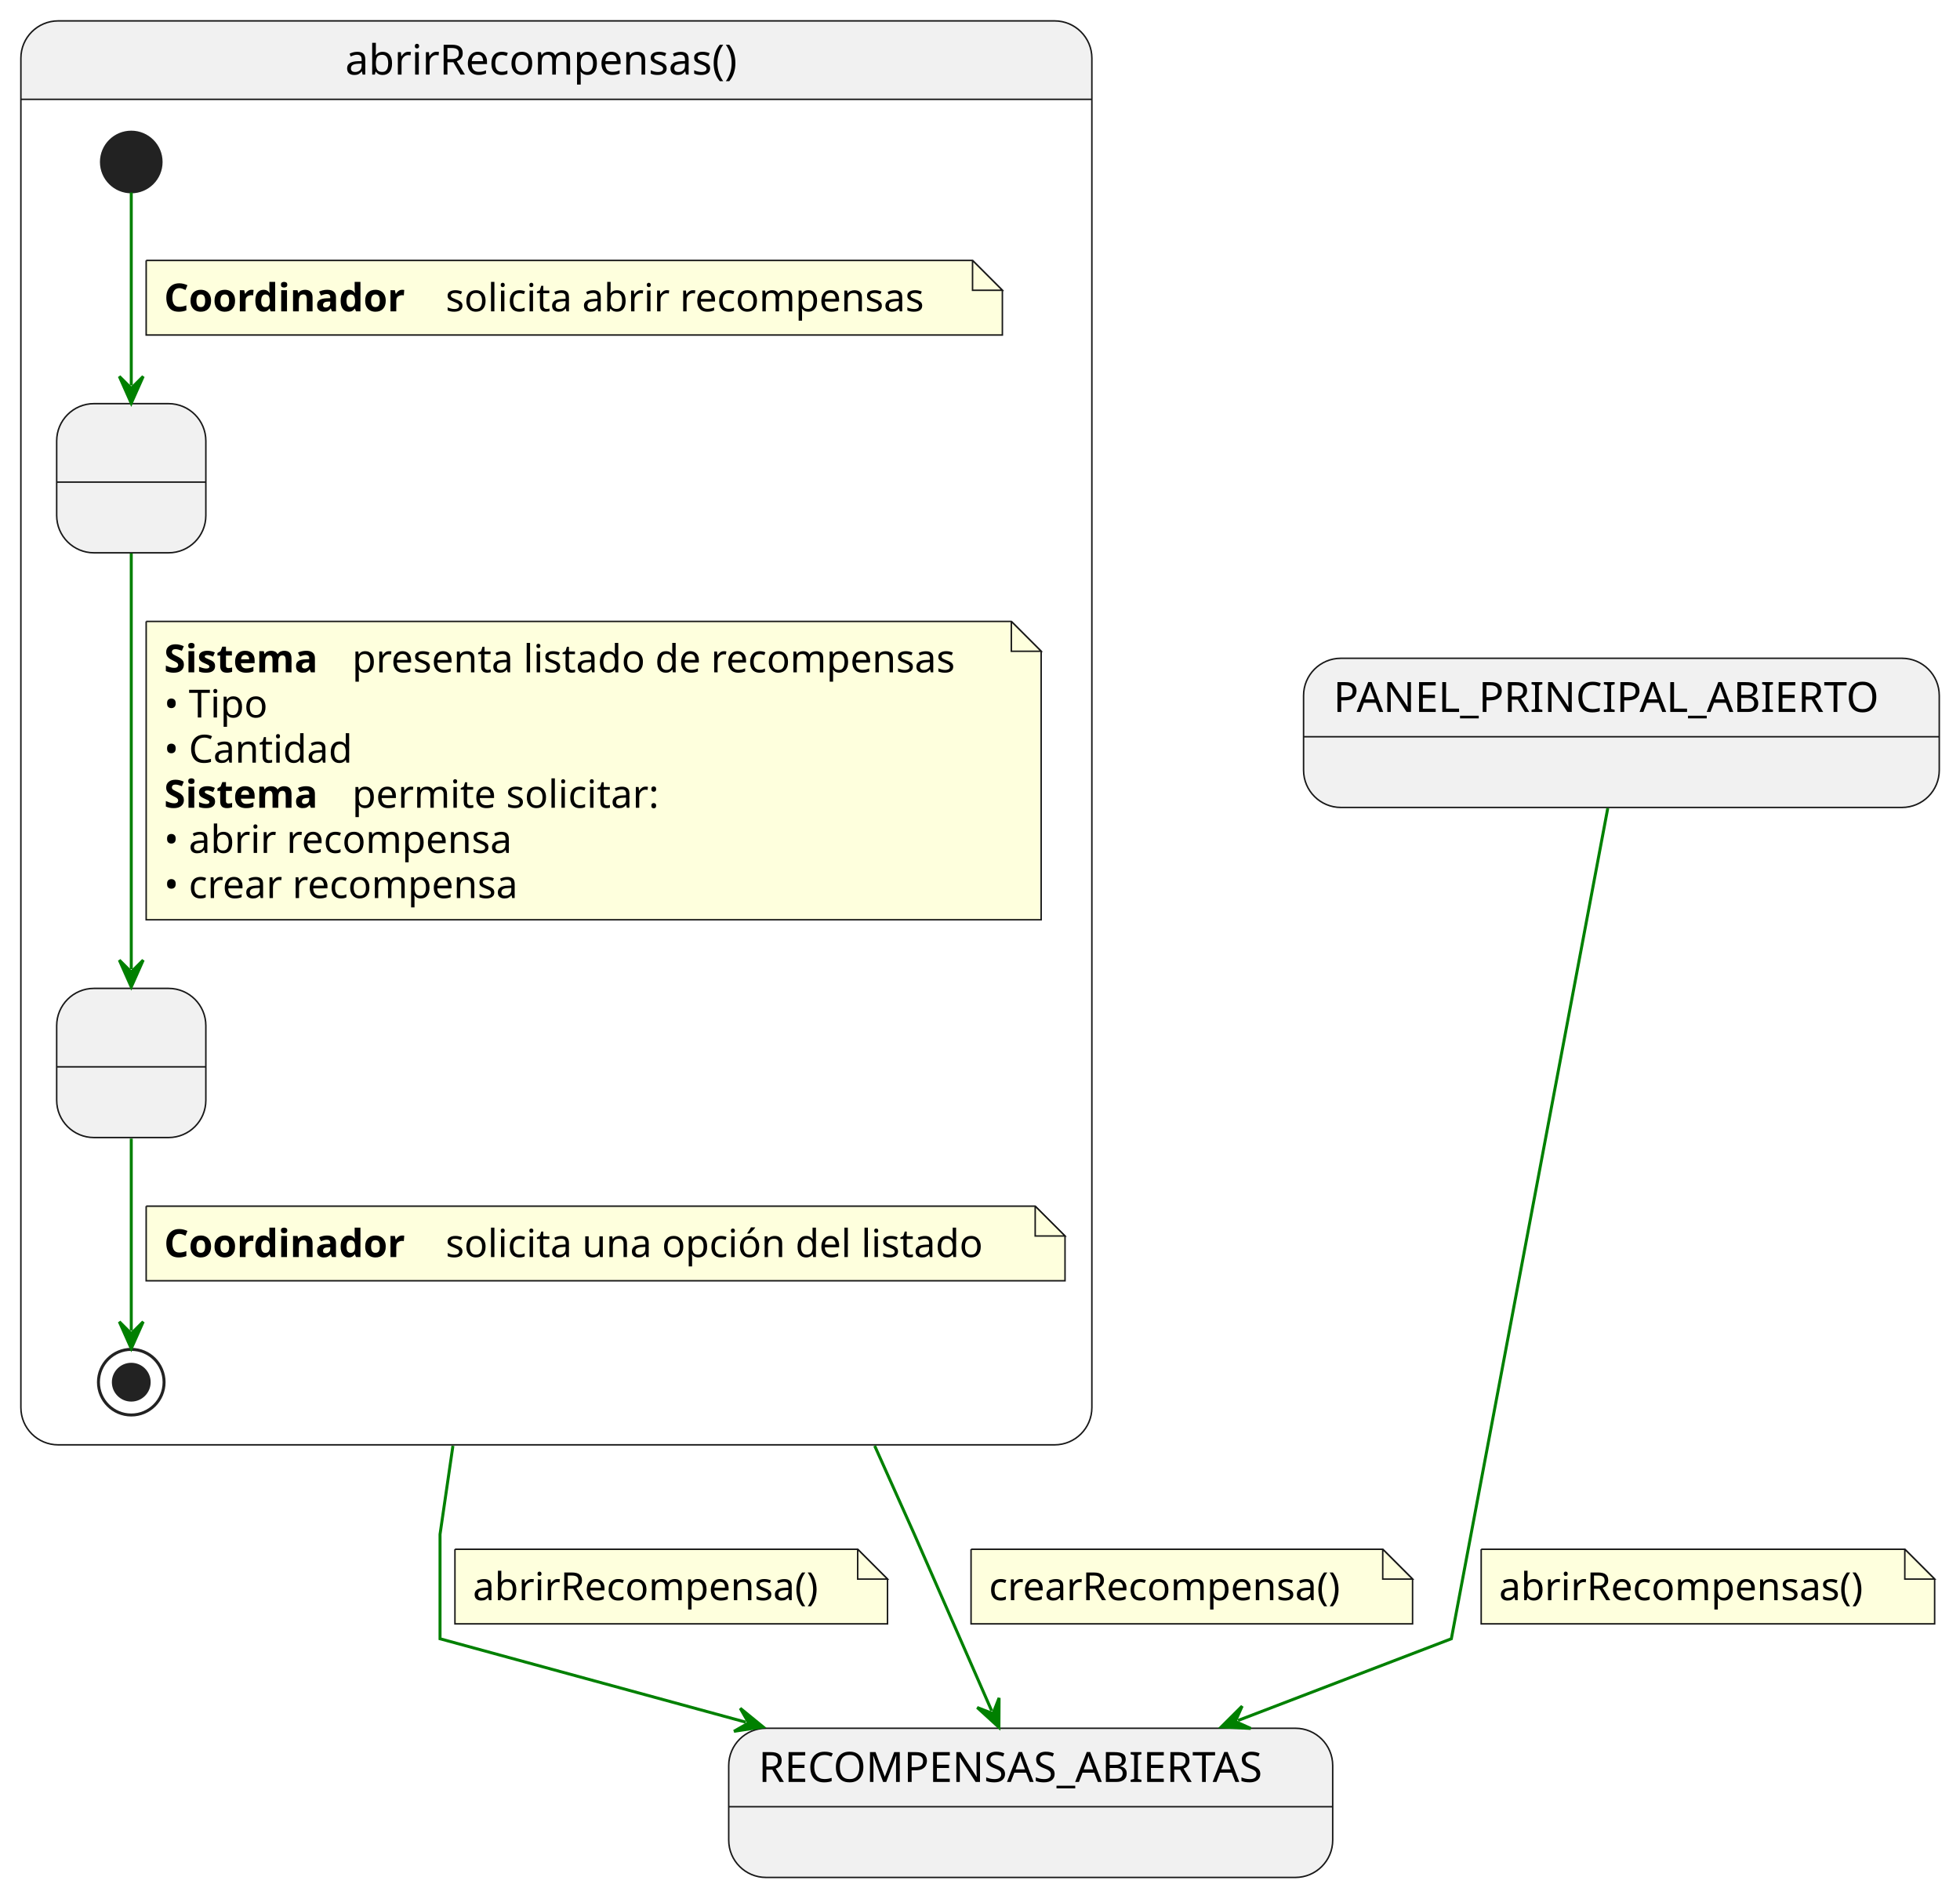
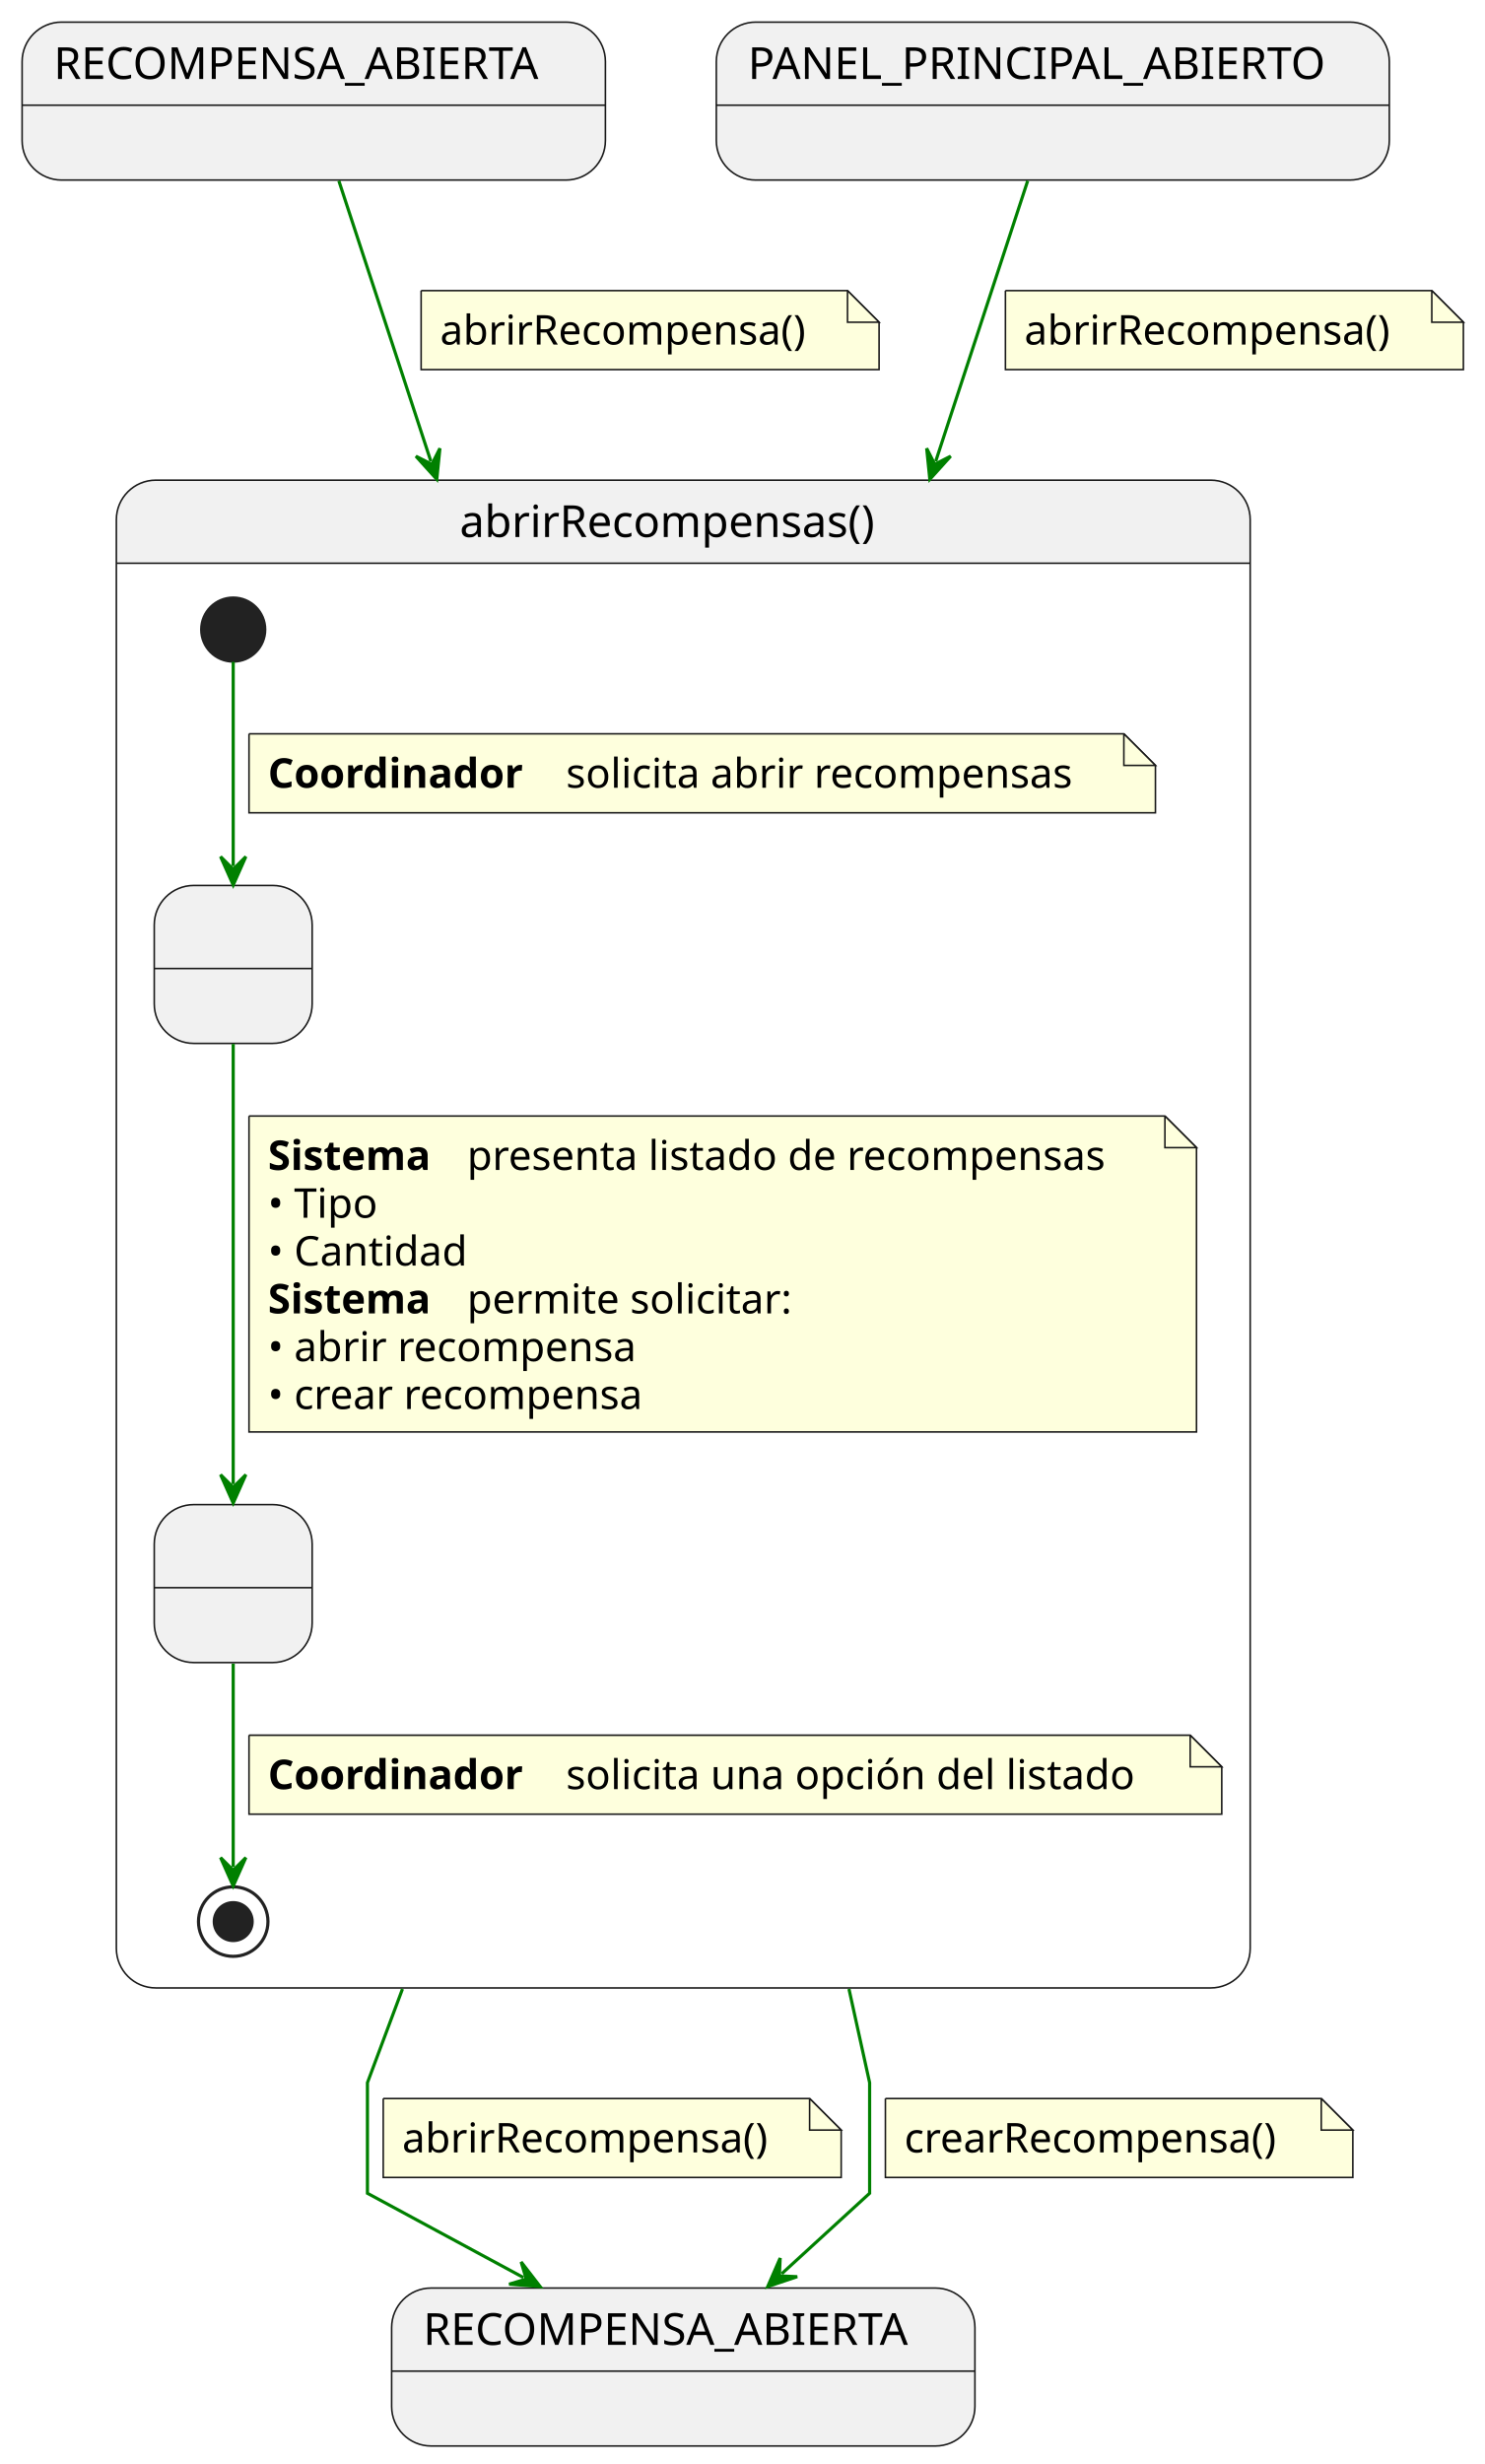
- <svg xmlns="http://www.w3.org/2000/svg" contentStyleType="text/css" data-diagram-type="STATE" height="635px" preserveAspectRatio="none" style="width:657px;height:635px;background:#FFFFFF;" version="1.1" viewBox="0 0 657 635" width="657px" zoomAndPan="magnify">
+ <svg xmlns="http://www.w3.org/2000/svg" contentStyleType="text/css" data-diagram-type="STATE" height="780px" preserveAspectRatio="none" style="width:470px;height:780px;background:#FFFFFF;" version="1.1" viewBox="0 0 470 780" width="470px" zoomAndPan="magnify">
  <defs />
  <g>
-     <path d="M19.5,7 L353.5,7 A12.5,12.5 0 0 1 366,19.5 L366,33.297 L7,33.297 L7,19.5 A12.5,12.5 0 0 1 19.5,7" fill="#F1F1F1" />
-     <rect fill="none" height="477.297" rx="12.5" ry="12.5" style="stroke:#181818;stroke-width:0.5;" width="359" x="7" y="7" />
-     <line style="stroke:#181818;stroke-width:0.5;" x1="7" x2="366" y1="33.297" y2="33.297" />
-     <text fill="#000000" font-family="sans-serif" font-size="14" lengthAdjust="spacing" textLength="141.572" x="115.714" y="24.995">abrirRecompensas()</text>
    <g>
-       <rect fill="#F1F1F1" height="50" rx="12.5" ry="12.5" style="stroke:#181818;stroke-width:0.5;" width="50" x="19" y="135.297" />
-       <line style="stroke:#181818;stroke-width:0.5;" x1="19" x2="69" y1="161.594" y2="161.594" />
-       <text fill="#000000" font-family="sans-serif" font-size="14" lengthAdjust="spacing" textLength="4.45" x="41.775" y="153.292"> </text>
+       <rect fill="#F1F1F1" height="50" rx="12.5" ry="12.5" style="stroke:#181818;stroke-width:0.5;" width="184.685" x="7" y="7" />
+       <line style="stroke:#181818;stroke-width:0.5;" x1="7" x2="191.685" y1="33.297" y2="33.297" />
+       <text fill="#000000" font-family="sans-serif" font-size="14" lengthAdjust="spacing" textLength="164.685" x="17" y="24.995">RECOMPENSA_ABIERTA</text>
    </g>
    <g>
-       <rect fill="#F1F1F1" height="50" rx="12.5" ry="12.5" style="stroke:#181818;stroke-width:0.5;" width="50" x="19" y="331.297" />
-       <line style="stroke:#181818;stroke-width:0.5;" x1="19" x2="69" y1="357.594" y2="357.594" />
-       <text fill="#000000" font-family="sans-serif" font-size="14" lengthAdjust="spacing" textLength="4.45" x="41.775" y="349.292"> </text>
+       <rect fill="#F1F1F1" height="50" rx="12.5" ry="12.5" style="stroke:#181818;stroke-width:0.5;" width="213.088" x="226.8" y="7" />
+       <line style="stroke:#181818;stroke-width:0.5;" x1="226.8" x2="439.888" y1="33.297" y2="33.297" />
+       <text fill="#000000" font-family="sans-serif" font-size="14" lengthAdjust="spacing" textLength="193.088" x="236.8" y="24.995">PANEL_PRINCIPAL_ABIERTO</text>
    </g>
-     <ellipse cx="44" cy="54.297" fill="#222222" rx="10" ry="10" style="stroke:#222222;stroke-width:1;" />
-     <ellipse cx="44" cy="463.297" fill="none" rx="11" ry="11" style="stroke:#222222;stroke-width:1;" />
-     <ellipse cx="44" cy="463.297" fill="#222222" rx="6" ry="6" style="stroke:#222222;stroke-width:1;" />
-     <g class="link" data-entity-1="ent0002" data-entity-2="ent0003" data-link-type="dependency" data-source-line="8" id="lnk3">
-       <path d="M44,64.527 C44,80.237 44,106.657 44,129.167" fill="none" id="*start*abrirRecompensas-to-MostrandoListado" style="stroke:#008000;stroke-width:1;" />
-       <polygon fill="#008000" points="44,135.167,48,126.167,44,130.167,40,126.167,44,135.167" style="stroke:#008000;stroke-width:1;" />
-       <path d="M49,87.297 L49,112.297 L336,112.297 L336,97.297 L326,87.297 L49,87.297" fill="#FEFFDD" style="stroke:#181818;stroke-width:0.5;" />
-       <path d="M326,87.297 L326,97.297 L336,97.297 L326,87.297" fill="#FEFFDD" style="stroke:#181818;stroke-width:0.5;" />
-       <text fill="#000000" font-family="sans-serif" font-size="13" font-weight="bold" lengthAdjust="spacing" textLength="90.251" x="55" y="104.364">Coordinador</text>
-       <text fill="#000000" font-family="sans-serif" font-size="13" lengthAdjust="spacing" textLength="171.666" x="149.383" y="104.364">solicita abrir recompensas</text>
-     </g>
-     <g class="link" data-entity-1="ent0003" data-entity-2="ent0004" data-link-type="dependency" data-source-line="13" id="lnk4">
-       <path d="M44,185.477 C44,222.647 44,287.457 44,324.817" fill="none" id="MostrandoListado-to-FiltrandoListado" style="stroke:#008000;stroke-width:1;" />
-       <polygon fill="#008000" points="44,330.817,48,321.817,44,325.817,40,321.817,44,330.817" style="stroke:#008000;stroke-width:1;" />
-       <path d="M49,208.297 L49,308.297 L349,308.297 L349,218.297 L339,208.297 L49,208.297" fill="#FEFFDD" style="stroke:#181818;stroke-width:0.5;" />
-       <path d="M339,208.297 L339,218.297 L349,218.297 L339,208.297" fill="#FEFFDD" style="stroke:#181818;stroke-width:0.5;" />
-       <text fill="#000000" font-family="sans-serif" font-size="13" font-weight="bold" lengthAdjust="spacing" textLength="58.906" x="55" y="225.364">Sistema</text>
-       <text fill="#000000" font-family="sans-serif" font-size="13" lengthAdjust="spacing" textLength="216.69" x="118.039" y="225.364">presenta listado de recompensas</text>
-       <text fill="#000000" font-family="sans-serif" font-size="13" lengthAdjust="spacing" textLength="39.559" x="55" y="240.497">• Tipo</text>
-       <text fill="#000000" font-family="sans-serif" font-size="13" lengthAdjust="spacing" textLength="70.262" x="55" y="255.629">• Cantidad</text>
-       <text fill="#000000" font-family="sans-serif" font-size="13" font-weight="bold" lengthAdjust="spacing" textLength="58.906" x="55" y="270.762">Sistema</text>
-       <text fill="#000000" font-family="sans-serif" font-size="13" lengthAdjust="spacing" textLength="110.595" x="118.039" y="270.762">permite solicitar:</text>
-       <text fill="#000000" font-family="sans-serif" font-size="13" lengthAdjust="spacing" textLength="126.788" x="55" y="285.895">• abrir recompensa</text>
-       <text fill="#000000" font-family="sans-serif" font-size="13" lengthAdjust="spacing" textLength="130.07" x="55" y="301.028">• crear recompensa</text>
-     </g>
-     <g class="link" data-entity-1="ent0004" data-entity-2="ent0005" data-link-type="dependency" data-source-line="23" id="lnk6">
-       <path d="M44,381.647 C44,403.947 44,429.857 44,446.037" fill="none" id="FiltrandoListado-to-*end*abrirRecompensas" style="stroke:#008000;stroke-width:1;" />
-       <polygon fill="#008000" points="44,452.037,48,443.037,44,447.037,40,443.037,44,452.037" style="stroke:#008000;stroke-width:1;" />
-       <path d="M49,404.297 L49,429.297 L357,429.297 L357,414.297 L347,404.297 L49,404.297" fill="#FEFFDD" style="stroke:#181818;stroke-width:0.5;" />
-       <path d="M347,404.297 L347,414.297 L357,414.297 L347,404.297" fill="#FEFFDD" style="stroke:#181818;stroke-width:0.5;" />
-       <text fill="#000000" font-family="sans-serif" font-size="13" font-weight="bold" lengthAdjust="spacing" textLength="90.251" x="55" y="421.364">Coordinador</text>
-       <text fill="#000000" font-family="sans-serif" font-size="13" lengthAdjust="spacing" textLength="193.032" x="149.383" y="421.364">solicita una opción del listado</text>
+     <path d="M49.34,152 L383.34,152 A12.5,12.5 0 0 1 395.84,164.5 L395.84,178.297 L36.84,178.297 L36.84,164.5 A12.5,12.5 0 0 1 49.34,152" fill="#F1F1F1" />
+     <rect fill="none" height="477.297" rx="12.5" ry="12.5" style="stroke:#181818;stroke-width:0.5;" width="359" x="36.84" y="152" />
+     <line style="stroke:#181818;stroke-width:0.5;" x1="36.84" x2="395.84" y1="178.297" y2="178.297" />
+     <text fill="#000000" font-family="sans-serif" font-size="14" lengthAdjust="spacing" textLength="141.572" x="145.554" y="169.995">abrirRecompensas()</text>
+     <g>
+       <rect fill="#F1F1F1" height="50" rx="12.5" ry="12.5" style="stroke:#181818;stroke-width:0.5;" width="50" x="48.84" y="280.297" />
+       <line style="stroke:#181818;stroke-width:0.5;" x1="48.84" x2="98.84" y1="306.594" y2="306.594" />
+       <text fill="#000000" font-family="sans-serif" font-size="14" lengthAdjust="spacing" textLength="4.45" x="71.615" y="298.292"> </text>
    </g>
    <g>
-       <rect fill="#F1F1F1" height="50" rx="12.5" ry="12.5" style="stroke:#181818;stroke-width:0.5;" width="213.088" x="436.96" y="220.65" />
-       <line style="stroke:#181818;stroke-width:0.5;" x1="436.96" x2="650.048" y1="246.947" y2="246.947" />
-       <text fill="#000000" font-family="sans-serif" font-size="14" lengthAdjust="spacing" textLength="193.088" x="446.96" y="238.645">PANEL_PRINCIPAL_ABIERTO</text>
+       <rect fill="#F1F1F1" height="50" rx="12.5" ry="12.5" style="stroke:#181818;stroke-width:0.5;" width="50" x="48.84" y="476.297" />
+       <line style="stroke:#181818;stroke-width:0.5;" x1="48.84" x2="98.84" y1="502.594" y2="502.594" />
+       <text fill="#000000" font-family="sans-serif" font-size="14" lengthAdjust="spacing" textLength="4.45" x="71.615" y="494.292"> </text>
+     </g>
+     <ellipse cx="73.84" cy="199.297" fill="#222222" rx="10" ry="10" style="stroke:#222222;stroke-width:1;" />
+     <ellipse cx="73.84" cy="608.297" fill="none" rx="11" ry="11" style="stroke:#222222;stroke-width:1;" />
+     <ellipse cx="73.84" cy="608.297" fill="#222222" rx="6" ry="6" style="stroke:#222222;stroke-width:1;" />
+     <g class="link" data-entity-1="ent0004" data-entity-2="ent0005" data-link-type="dependency" data-source-line="20" id="lnk5">
+       <path d="M73.84,209.527 C73.84,225.237 73.84,251.657 73.84,274.167" fill="none" id="*start*abrirRecompensas-to-MostrandoListado" style="stroke:#008000;stroke-width:1;" />
+       <polygon fill="#008000" points="73.84,280.167,77.84,271.167,73.84,275.167,69.84,271.167,73.84,280.167" style="stroke:#008000;stroke-width:1;" />
+       <path d="M78.84,232.297 L78.84,257.297 L365.84,257.297 L365.84,242.297 L355.84,232.297 L78.84,232.297" fill="#FEFFDD" style="stroke:#181818;stroke-width:0.5;" />
+       <path d="M355.84,232.297 L355.84,242.297 L365.84,242.297 L355.84,232.297" fill="#FEFFDD" style="stroke:#181818;stroke-width:0.5;" />
+       <text fill="#000000" font-family="sans-serif" font-size="13" font-weight="bold" lengthAdjust="spacing" textLength="90.251" x="84.84" y="249.364">Coordinador</text>
+       <text fill="#000000" font-family="sans-serif" font-size="13" lengthAdjust="spacing" textLength="171.666" x="179.223" y="249.364">solicita abrir recompensas</text>
+     </g>
+     <g class="link" data-entity-1="ent0005" data-entity-2="ent0006" data-link-type="dependency" data-source-line="25" id="lnk6">
+       <path d="M73.84,330.477 C73.84,367.647 73.84,432.457 73.84,469.817" fill="none" id="MostrandoListado-to-FiltrandoListado" style="stroke:#008000;stroke-width:1;" />
+       <polygon fill="#008000" points="73.84,475.817,77.84,466.817,73.84,470.817,69.84,466.817,73.84,475.817" style="stroke:#008000;stroke-width:1;" />
+       <path d="M78.84,353.297 L78.84,453.297 L378.84,453.297 L378.84,363.297 L368.84,353.297 L78.84,353.297" fill="#FEFFDD" style="stroke:#181818;stroke-width:0.5;" />
+       <path d="M368.84,353.297 L368.84,363.297 L378.84,363.297 L368.84,353.297" fill="#FEFFDD" style="stroke:#181818;stroke-width:0.5;" />
+       <text fill="#000000" font-family="sans-serif" font-size="13" font-weight="bold" lengthAdjust="spacing" textLength="58.906" x="84.84" y="370.364">Sistema</text>
+       <text fill="#000000" font-family="sans-serif" font-size="13" lengthAdjust="spacing" textLength="216.69" x="147.879" y="370.364">presenta listado de recompensas</text>
+       <text fill="#000000" font-family="sans-serif" font-size="13" lengthAdjust="spacing" textLength="39.559" x="84.84" y="385.497">• Tipo</text>
+       <text fill="#000000" font-family="sans-serif" font-size="13" lengthAdjust="spacing" textLength="70.262" x="84.84" y="400.629">• Cantidad</text>
+       <text fill="#000000" font-family="sans-serif" font-size="13" font-weight="bold" lengthAdjust="spacing" textLength="58.906" x="84.84" y="415.762">Sistema</text>
+       <text fill="#000000" font-family="sans-serif" font-size="13" lengthAdjust="spacing" textLength="110.595" x="147.879" y="415.762">permite solicitar:</text>
+       <text fill="#000000" font-family="sans-serif" font-size="13" lengthAdjust="spacing" textLength="126.788" x="84.84" y="430.895">• abrir recompensa</text>
+       <text fill="#000000" font-family="sans-serif" font-size="13" lengthAdjust="spacing" textLength="130.07" x="84.84" y="446.028">• crear recompensa</text>
+     </g>
+     <g class="link" data-entity-1="ent0006" data-entity-2="ent0007" data-link-type="dependency" data-source-line="35" id="lnk8">
+       <path d="M73.84,526.647 C73.84,548.947 73.84,574.857 73.84,591.037" fill="none" id="FiltrandoListado-to-*end*abrirRecompensas" style="stroke:#008000;stroke-width:1;" />
+       <polygon fill="#008000" points="73.84,597.037,77.84,588.037,73.84,592.037,69.84,588.037,73.84,597.037" style="stroke:#008000;stroke-width:1;" />
+       <path d="M78.84,549.297 L78.84,574.297 L386.84,574.297 L386.84,559.297 L376.84,549.297 L78.84,549.297" fill="#FEFFDD" style="stroke:#181818;stroke-width:0.5;" />
+       <path d="M376.84,549.297 L376.84,559.297 L386.84,559.297 L376.84,549.297" fill="#FEFFDD" style="stroke:#181818;stroke-width:0.5;" />
+       <text fill="#000000" font-family="sans-serif" font-size="13" font-weight="bold" lengthAdjust="spacing" textLength="90.251" x="84.84" y="566.364">Coordinador</text>
+       <text fill="#000000" font-family="sans-serif" font-size="13" lengthAdjust="spacing" textLength="193.032" x="179.223" y="566.364">solicita una opción del listado</text>
    </g>
    <g>
-       <rect fill="#F1F1F1" height="50" rx="12.5" ry="12.5" style="stroke:#181818;stroke-width:0.5;" width="202.458" x="244.27" y="579.3" />
-       <line style="stroke:#181818;stroke-width:0.5;" x1="244.27" x2="446.728" y1="605.597" y2="605.597" />
-       <text fill="#000000" font-family="sans-serif" font-size="14" lengthAdjust="spacing" textLength="182.458" x="254.27" y="597.295">RECOMPENSAS_ABIERTAS</text>
+       <rect fill="#F1F1F1" height="50" rx="12.5" ry="12.5" style="stroke:#181818;stroke-width:0.5;" width="184.685" x="124" y="724.3" />
+       <line style="stroke:#181818;stroke-width:0.5;" x1="124" x2="308.685" y1="750.597" y2="750.597" />
+       <text fill="#000000" font-family="sans-serif" font-size="14" lengthAdjust="spacing" textLength="164.685" x="134" y="742.295">RECOMPENSA_ABIERTA</text>
    </g>
-     <g class="link" data-entity-1="ent0007" data-entity-2="ent0008" data-link-type="dependency" data-source-line="29" id="lnk9">
-       <path d="M538.93,270.91 C525.41,342.72 486.5,549.3 486.5,549.3 C486.5,549.3 452.313,562.394 415.003,576.684" fill="none" id="PANEL_PRINCIPAL_ABIERTO-to-RECOMPENSAS_ABIERTAS" style="stroke:#008000;stroke-width:1;" />
-       <polygon fill="#008000" points="409.4,578.83,419.235,579.346,414.069,577.042,416.374,571.876,409.4,578.83" style="stroke:#008000;stroke-width:1;" />
-       <path d="M496.5,519.3 L496.5,544.3 L648.5,544.3 L648.5,529.3 L638.5,519.3 L496.5,519.3" fill="#FEFFDD" style="stroke:#181818;stroke-width:0.5;" />
-       <path d="M638.5,519.3 L638.5,529.3 L648.5,529.3 L638.5,519.3" fill="#FEFFDD" style="stroke:#181818;stroke-width:0.5;" />
-       <text fill="#000000" font-family="sans-serif" font-size="13" lengthAdjust="spacing" textLength="131.46" x="502.5" y="536.367">abrirRecompensas()</text>
+     <g class="link" data-entity-1="ent0002" data-entity-2="ent0004" data-link-type="dependency" data-source-line="4" id="lnk2">
+       <path d="M107.29,57.24 C114.42,78.95 123.789,107.539 136.419,146.019" fill="none" id="in1-to-abrirRecompensas" style="stroke:#008000;stroke-width:1;" />
+       <polygon fill="#008000" points="138.29,151.72,139.284,141.921,136.731,146.969,131.683,144.416,138.29,151.72" style="stroke:#008000;stroke-width:1;" />
+       <path d="M133.34,92 L133.34,117 L278.34,117 L278.34,102 L268.34,92 L133.34,92" fill="#FEFFDD" style="stroke:#181818;stroke-width:0.5;" />
+       <path d="M268.34,92 L268.34,102 L278.34,102 L268.34,92" fill="#FEFFDD" style="stroke:#181818;stroke-width:0.5;" />
+       <text fill="#000000" font-family="sans-serif" font-size="13" lengthAdjust="spacing" textLength="124.687" x="139.34" y="109.067">abrirRecompensa()</text>
    </g>
-     <g class="link" data-entity-1="ent0002" data-entity-2="ent0008" data-link-type="dependency" data-source-line="34" id="lnk10">
-       <path d="M151.82,484.63 C149.17,502.83 147.5,514.3 147.5,514.3 C147.5,514.3 147.5,549.3 147.5,549.3 C147.5,549.3 197.591,562.961 249.982,577.251" fill="none" id="abrirRecompensas-to-RECOMPENSAS_ABIERTAS" style="stroke:#008000;stroke-width:1;" />
-       <polygon fill="#008000" points="255.77,578.83,248.14,572.603,250.946,577.514,246.035,580.321,255.77,578.83" style="stroke:#008000;stroke-width:1;" />
-       <path d="M152.5,519.3 L152.5,544.3 L297.5,544.3 L297.5,529.3 L287.5,519.3 L152.5,519.3" fill="#FEFFDD" style="stroke:#181818;stroke-width:0.5;" />
-       <path d="M287.5,519.3 L287.5,529.3 L297.5,529.3 L287.5,519.3" fill="#FEFFDD" style="stroke:#181818;stroke-width:0.5;" />
-       <text fill="#000000" font-family="sans-serif" font-size="13" lengthAdjust="spacing" textLength="124.687" x="158.5" y="536.367">abrirRecompensa()</text>
+     <g class="link" data-entity-1="ent0003" data-entity-2="ent0004" data-link-type="dependency" data-source-line="10" id="lnk3">
+       <path d="M325.39,57.24 C318.27,78.95 308.89,107.539 296.27,146.019" fill="none" id="in2-to-abrirRecompensas" style="stroke:#008000;stroke-width:1;" />
+       <polygon fill="#008000" points="294.4,151.72,301.005,144.415,295.958,146.969,293.404,141.922,294.4,151.72" style="stroke:#008000;stroke-width:1;" />
+       <path d="M318.34,92 L318.34,117 L463.34,117 L463.34,102 L453.34,92 L318.34,92" fill="#FEFFDD" style="stroke:#181818;stroke-width:0.5;" />
+       <path d="M453.34,92 L453.34,102 L463.34,102 L453.34,92" fill="#FEFFDD" style="stroke:#181818;stroke-width:0.5;" />
+       <text fill="#000000" font-family="sans-serif" font-size="13" lengthAdjust="spacing" textLength="124.687" x="324.34" y="109.067">abrirRecompensa()</text>
    </g>
-     <g class="link" data-entity-1="ent0002" data-entity-2="ent0008" data-link-type="dependency" data-source-line="39" id="lnk11">
-       <path d="M293.2,484.63 C301.36,502.83 306.5,514.3 306.5,514.3 C306.5,514.3 320.893,547.134 332.433,573.484" fill="none" id="abrirRecompensas-to-RECOMPENSAS_ABIERTAS-1" style="stroke:#008000;stroke-width:1;" />
-       <polygon fill="#008000" points="334.84,578.98,334.894,569.131,332.834,574.4,327.565,572.341,334.84,578.98" style="stroke:#008000;stroke-width:1;" />
-       <path d="M325.5,519.3 L325.5,544.3 L473.5,544.3 L473.5,529.3 L463.5,519.3 L325.5,519.3" fill="#FEFFDD" style="stroke:#181818;stroke-width:0.5;" />
-       <path d="M463.5,519.3 L463.5,529.3 L473.5,529.3 L463.5,519.3" fill="#FEFFDD" style="stroke:#181818;stroke-width:0.5;" />
-       <text fill="#000000" font-family="sans-serif" font-size="13" lengthAdjust="spacing" textLength="127.969" x="331.5" y="536.367">crearRecompensa()</text>
+     <g class="link" data-entity-1="ent0004" data-entity-2="ent0009" data-link-type="dependency" data-source-line="42" id="lnk10">
+       <path d="M127.43,629.63 C120.63,647.83 116.34,659.3 116.34,659.3 C116.34,659.3 116.34,694.3 116.34,694.3 C116.34,694.3 139.281,706.689 165.741,720.979" fill="none" id="abrirRecompensas-to-RECOMPENSA_ABIERTA" style="stroke:#008000;stroke-width:1;" />
+       <polygon fill="#008000" points="171.02,723.83,165.002,716.034,166.621,721.454,161.2,723.073,171.02,723.83" style="stroke:#008000;stroke-width:1;" />
+       <path d="M121.34,664.3 L121.34,689.3 L266.34,689.3 L266.34,674.3 L256.34,664.3 L121.34,664.3" fill="#FEFFDD" style="stroke:#181818;stroke-width:0.5;" />
+       <path d="M256.34,664.3 L256.34,674.3 L266.34,674.3 L256.34,664.3" fill="#FEFFDD" style="stroke:#181818;stroke-width:0.5;" />
+       <text fill="#000000" font-family="sans-serif" font-size="13" lengthAdjust="spacing" textLength="124.687" x="127.34" y="681.367">abrirRecompensa()</text>
+     </g>
+     <g class="link" data-entity-1="ent0004" data-entity-2="ent0009" data-link-type="dependency" data-source-line="47" id="lnk11">
+       <path d="M268.8,629.63 C272.81,647.83 275.34,659.3 275.34,659.3 C275.34,659.3 275.34,694.3 275.34,694.3 C275.34,694.3 263.116,705.489 247.506,719.779" fill="none" id="abrirRecompensas-to-RECOMPENSA_ABIERTA-1" style="stroke:#008000;stroke-width:1;" />
+       <polygon fill="#008000" points="243.08,723.83,252.419,720.703,246.768,720.454,247.018,714.803,243.08,723.83" style="stroke:#008000;stroke-width:1;" />
+       <path d="M280.34,664.3 L280.34,689.3 L428.34,689.3 L428.34,674.3 L418.34,664.3 L280.34,664.3" fill="#FEFFDD" style="stroke:#181818;stroke-width:0.5;" />
+       <path d="M418.34,664.3 L418.34,674.3 L428.34,674.3 L418.34,664.3" fill="#FEFFDD" style="stroke:#181818;stroke-width:0.5;" />
+       <text fill="#000000" font-family="sans-serif" font-size="13" lengthAdjust="spacing" textLength="127.969" x="286.34" y="681.367">crearRecompensa()</text>
    </g>
  </g>
</svg>
